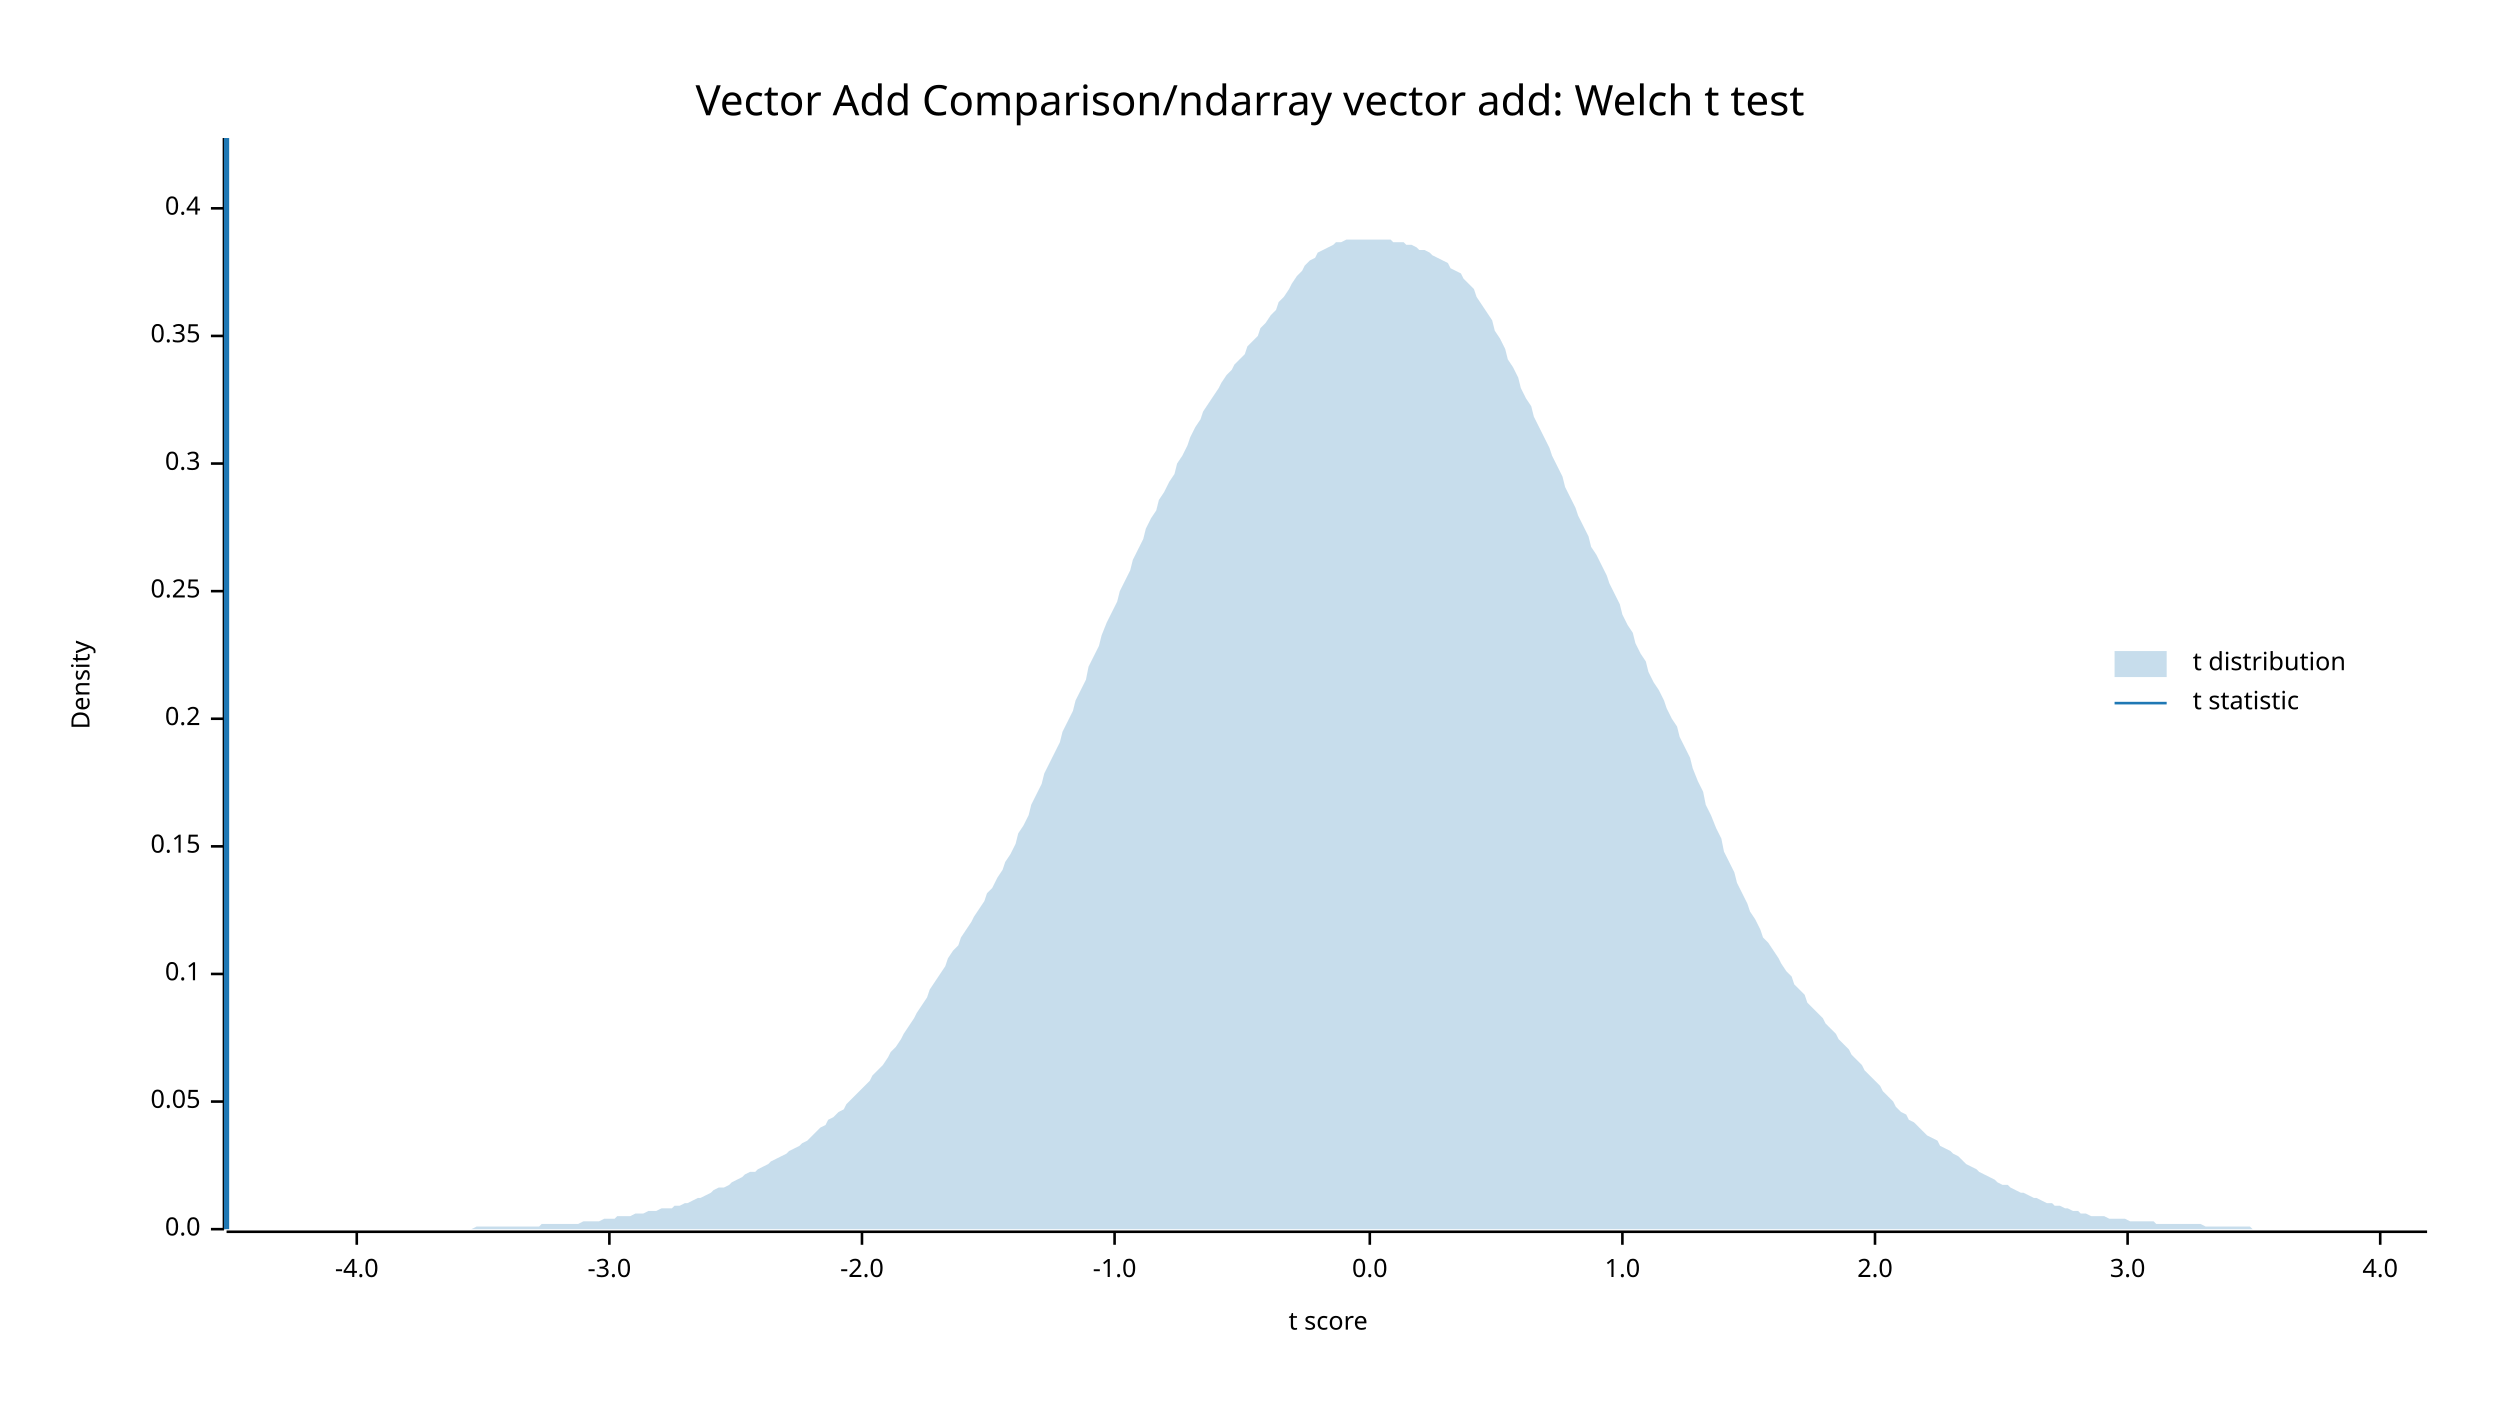
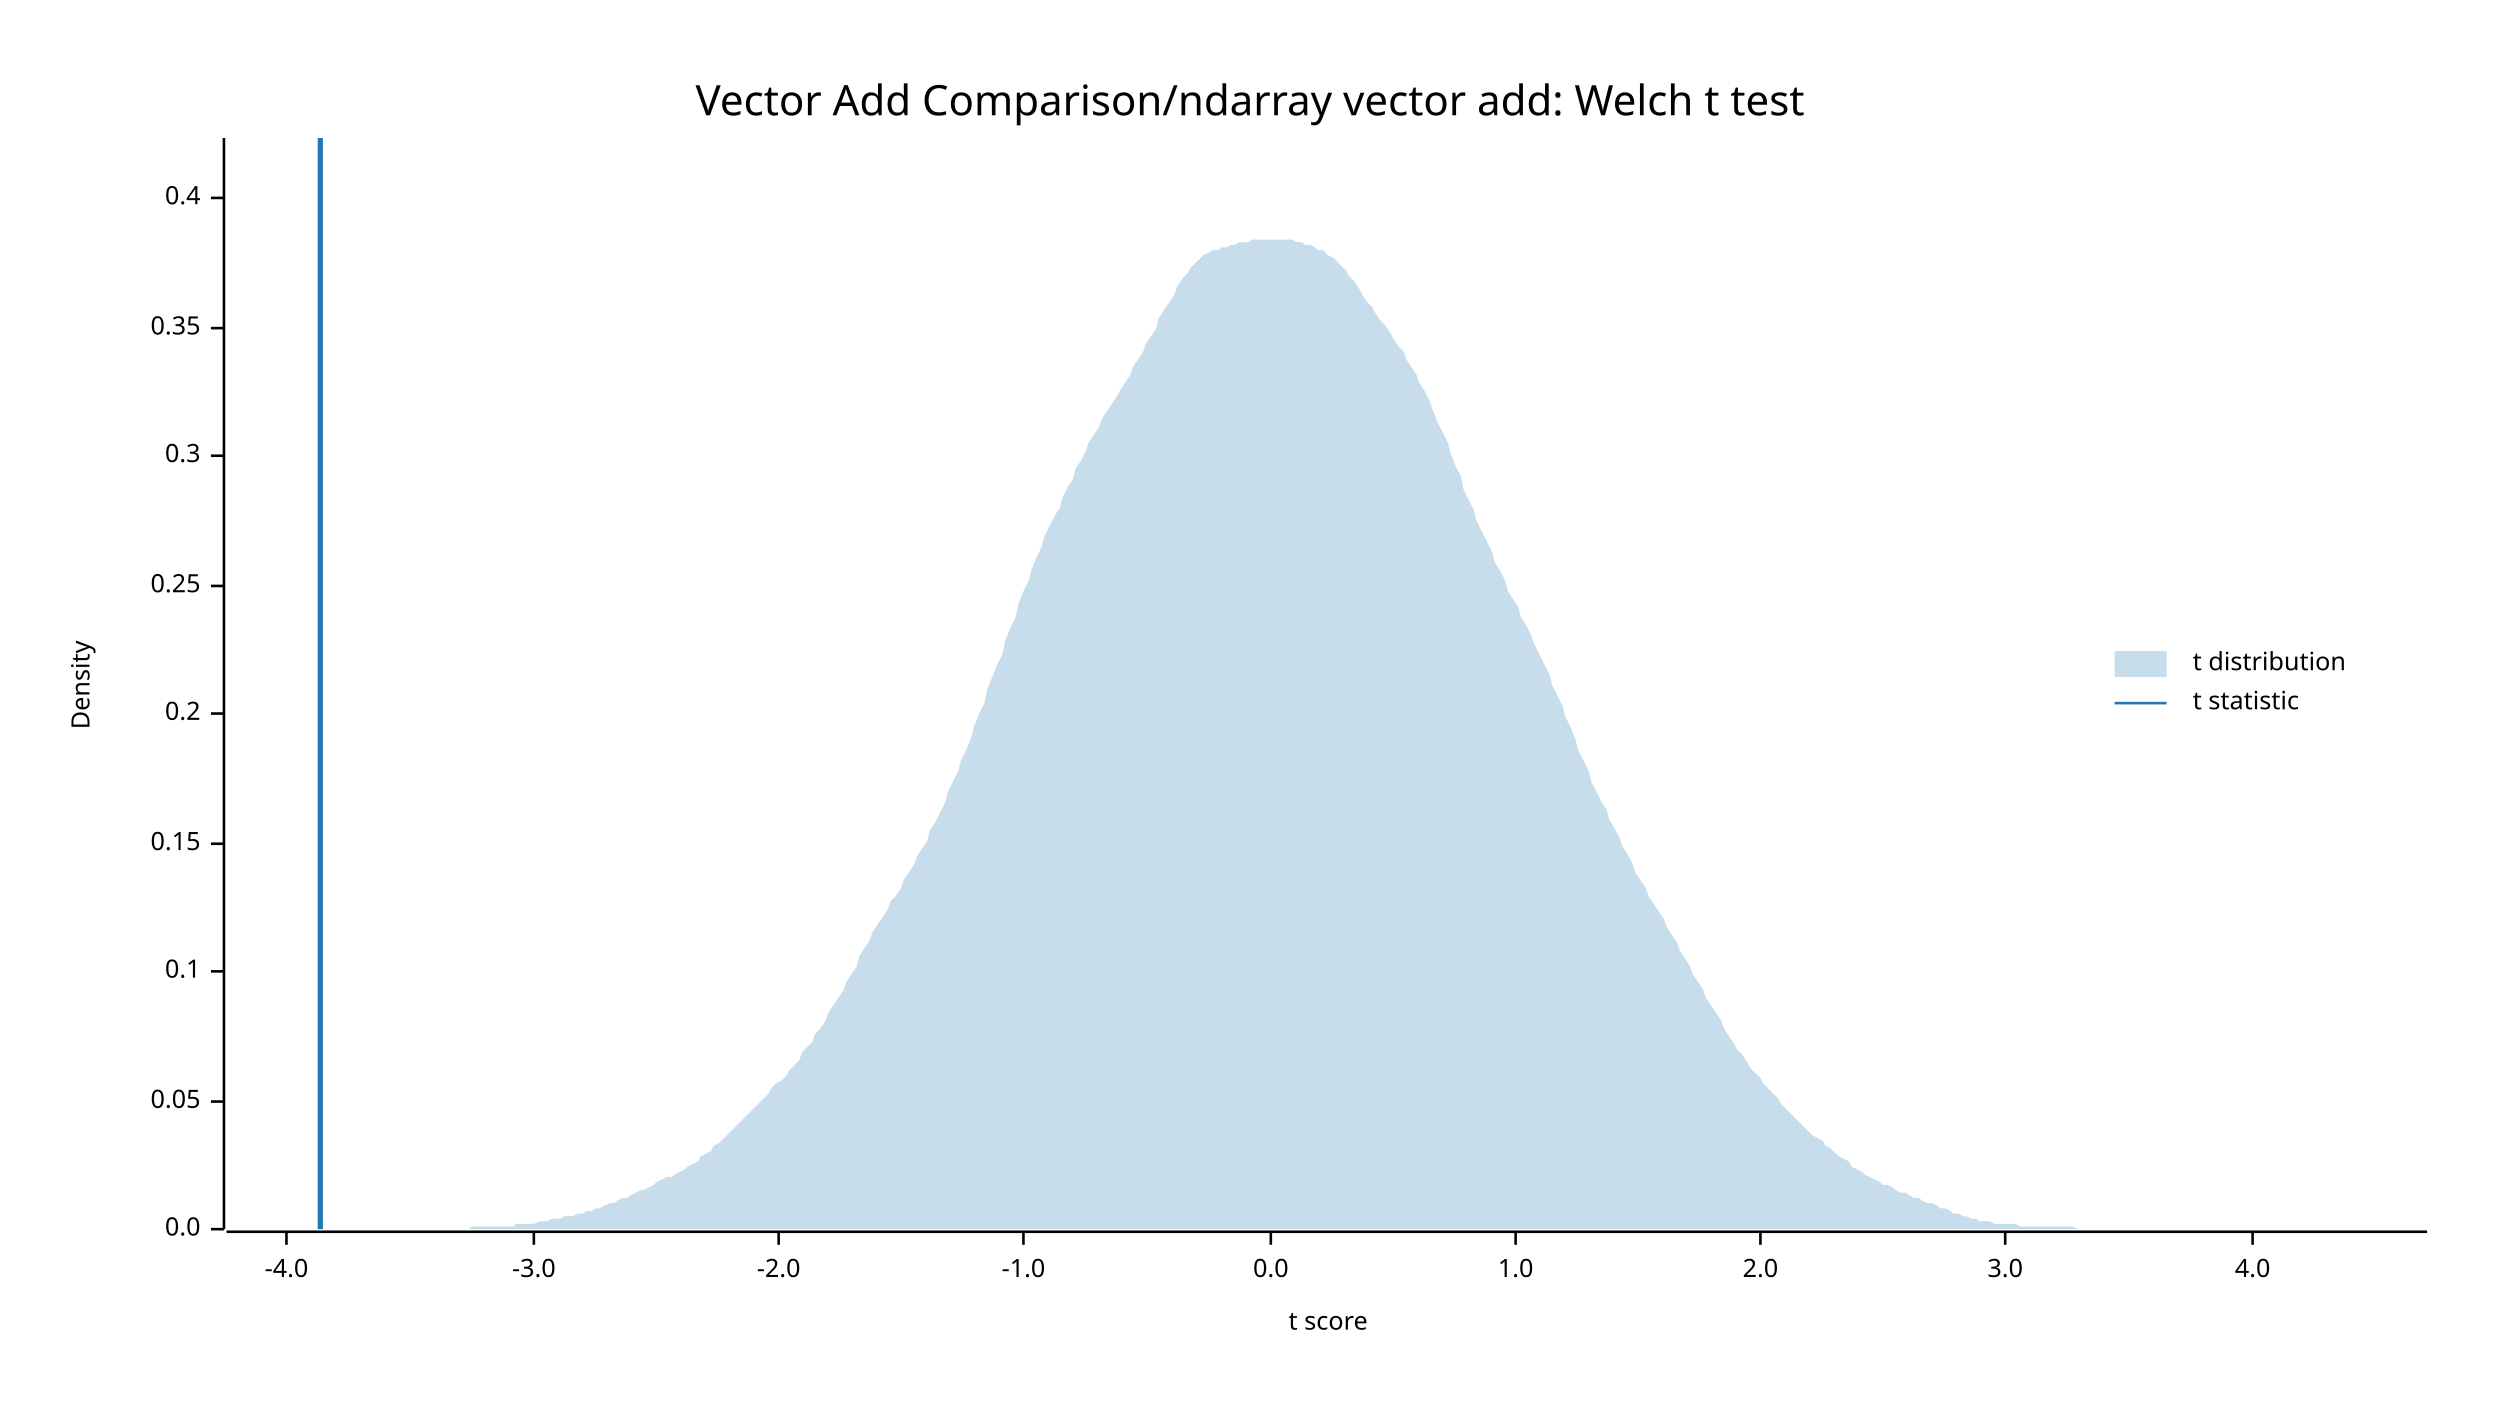
<svg xmlns="http://www.w3.org/2000/svg" width="960" height="540" viewBox="0 0 960 540">
  <text x="480" y="32" dy="0.76em" text-anchor="middle" font-family="sans-serif" font-size="16.129" opacity="1" fill="#000000">
Vector Add Comparison/ndarray vector add: Welch t test
</text>
  <text x="27" y="263" dy="0.76em" text-anchor="middle" font-family="sans-serif" font-size="9.677" opacity="1" fill="#000000" transform="rotate(270, 27, 263)">
Density
</text>
  <text x="510" y="513" dy="-0.5ex" text-anchor="middle" font-family="sans-serif" font-size="9.677" opacity="1" fill="#000000">
t score
</text>
  <polyline fill="none" opacity="1" stroke="#000000" stroke-width="1" points="86,53 86,472 " />
  <text x="77" y="472" dy="0.5ex" text-anchor="end" font-family="sans-serif" font-size="9.677" opacity="1" fill="#000000">
0.0
</text>
  <polyline fill="none" opacity="1" stroke="#000000" stroke-width="1" points="81,472 86,472 " />
  <text x="77" y="423" dy="0.5ex" text-anchor="end" font-family="sans-serif" font-size="9.677" opacity="1" fill="#000000">
0.05
</text>
  <polyline fill="none" opacity="1" stroke="#000000" stroke-width="1" points="81,423 86,423 " />
-   <text x="77" y="374" dy="0.5ex" text-anchor="end" font-family="sans-serif" font-size="9.677" opacity="1" fill="#000000">
+   <text x="77" y="373" dy="0.5ex" text-anchor="end" font-family="sans-serif" font-size="9.677" opacity="1" fill="#000000">
0.1
</text>
-   <polyline fill="none" opacity="1" stroke="#000000" stroke-width="1" points="81,374 86,374 " />
-   <text x="77" y="325" dy="0.5ex" text-anchor="end" font-family="sans-serif" font-size="9.677" opacity="1" fill="#000000">
+   <polyline fill="none" opacity="1" stroke="#000000" stroke-width="1" points="81,373 86,373 " />
+   <text x="77" y="324" dy="0.5ex" text-anchor="end" font-family="sans-serif" font-size="9.677" opacity="1" fill="#000000">
0.15
</text>
-   <polyline fill="none" opacity="1" stroke="#000000" stroke-width="1" points="81,325 86,325 " />
-   <text x="77" y="276" dy="0.5ex" text-anchor="end" font-family="sans-serif" font-size="9.677" opacity="1" fill="#000000">
+   <polyline fill="none" opacity="1" stroke="#000000" stroke-width="1" points="81,324 86,324 " />
+   <text x="77" y="274" dy="0.5ex" text-anchor="end" font-family="sans-serif" font-size="9.677" opacity="1" fill="#000000">
0.2
</text>
-   <polyline fill="none" opacity="1" stroke="#000000" stroke-width="1" points="81,276 86,276 " />
-   <text x="77" y="227" dy="0.5ex" text-anchor="end" font-family="sans-serif" font-size="9.677" opacity="1" fill="#000000">
+   <polyline fill="none" opacity="1" stroke="#000000" stroke-width="1" points="81,274 86,274 " />
+   <text x="77" y="225" dy="0.5ex" text-anchor="end" font-family="sans-serif" font-size="9.677" opacity="1" fill="#000000">
0.25
</text>
-   <polyline fill="none" opacity="1" stroke="#000000" stroke-width="1" points="81,227 86,227 " />
-   <text x="77" y="178" dy="0.5ex" text-anchor="end" font-family="sans-serif" font-size="9.677" opacity="1" fill="#000000">
+   <polyline fill="none" opacity="1" stroke="#000000" stroke-width="1" points="81,225 86,225 " />
+   <text x="77" y="175" dy="0.5ex" text-anchor="end" font-family="sans-serif" font-size="9.677" opacity="1" fill="#000000">
0.3
</text>
-   <polyline fill="none" opacity="1" stroke="#000000" stroke-width="1" points="81,178 86,178 " />
-   <text x="77" y="129" dy="0.5ex" text-anchor="end" font-family="sans-serif" font-size="9.677" opacity="1" fill="#000000">
+   <polyline fill="none" opacity="1" stroke="#000000" stroke-width="1" points="81,175 86,175 " />
+   <text x="77" y="126" dy="0.5ex" text-anchor="end" font-family="sans-serif" font-size="9.677" opacity="1" fill="#000000">
0.35
</text>
-   <polyline fill="none" opacity="1" stroke="#000000" stroke-width="1" points="81,129 86,129 " />
-   <text x="77" y="80" dy="0.5ex" text-anchor="end" font-family="sans-serif" font-size="9.677" opacity="1" fill="#000000">
+   <polyline fill="none" opacity="1" stroke="#000000" stroke-width="1" points="81,126 86,126 " />
+   <text x="77" y="76" dy="0.5ex" text-anchor="end" font-family="sans-serif" font-size="9.677" opacity="1" fill="#000000">
0.4
</text>
-   <polyline fill="none" opacity="1" stroke="#000000" stroke-width="1" points="81,80 86,80 " />
+   <polyline fill="none" opacity="1" stroke="#000000" stroke-width="1" points="81,76 86,76 " />
  <polyline fill="none" opacity="1" stroke="#000000" stroke-width="1" points="87,473 932,473 " />
-   <text x="137" y="483" dy="0.76em" text-anchor="middle" font-family="sans-serif" font-size="9.677" opacity="1" fill="#000000">
+   <text x="110" y="483" dy="0.76em" text-anchor="middle" font-family="sans-serif" font-size="9.677" opacity="1" fill="#000000">
-4.0
</text>
-   <polyline fill="none" opacity="1" stroke="#000000" stroke-width="1" points="137,473 137,478 " />
-   <text x="234" y="483" dy="0.76em" text-anchor="middle" font-family="sans-serif" font-size="9.677" opacity="1" fill="#000000">
+   <polyline fill="none" opacity="1" stroke="#000000" stroke-width="1" points="110,473 110,478 " />
+   <text x="205" y="483" dy="0.76em" text-anchor="middle" font-family="sans-serif" font-size="9.677" opacity="1" fill="#000000">
-3.0
</text>
-   <polyline fill="none" opacity="1" stroke="#000000" stroke-width="1" points="234,473 234,478 " />
-   <text x="331" y="483" dy="0.76em" text-anchor="middle" font-family="sans-serif" font-size="9.677" opacity="1" fill="#000000">
+   <polyline fill="none" opacity="1" stroke="#000000" stroke-width="1" points="205,473 205,478 " />
+   <text x="299" y="483" dy="0.76em" text-anchor="middle" font-family="sans-serif" font-size="9.677" opacity="1" fill="#000000">
-2.0
</text>
-   <polyline fill="none" opacity="1" stroke="#000000" stroke-width="1" points="331,473 331,478 " />
-   <text x="428" y="483" dy="0.76em" text-anchor="middle" font-family="sans-serif" font-size="9.677" opacity="1" fill="#000000">
+   <polyline fill="none" opacity="1" stroke="#000000" stroke-width="1" points="299,473 299,478 " />
+   <text x="393" y="483" dy="0.76em" text-anchor="middle" font-family="sans-serif" font-size="9.677" opacity="1" fill="#000000">
-1.0
</text>
-   <polyline fill="none" opacity="1" stroke="#000000" stroke-width="1" points="428,473 428,478 " />
-   <text x="526" y="483" dy="0.76em" text-anchor="middle" font-family="sans-serif" font-size="9.677" opacity="1" fill="#000000">
+   <polyline fill="none" opacity="1" stroke="#000000" stroke-width="1" points="393,473 393,478 " />
+   <text x="488" y="483" dy="0.76em" text-anchor="middle" font-family="sans-serif" font-size="9.677" opacity="1" fill="#000000">
0.0
</text>
-   <polyline fill="none" opacity="1" stroke="#000000" stroke-width="1" points="526,473 526,478 " />
-   <text x="623" y="483" dy="0.76em" text-anchor="middle" font-family="sans-serif" font-size="9.677" opacity="1" fill="#000000">
+   <polyline fill="none" opacity="1" stroke="#000000" stroke-width="1" points="488,473 488,478 " />
+   <text x="582" y="483" dy="0.76em" text-anchor="middle" font-family="sans-serif" font-size="9.677" opacity="1" fill="#000000">
1.0
</text>
-   <polyline fill="none" opacity="1" stroke="#000000" stroke-width="1" points="623,473 623,478 " />
-   <text x="720" y="483" dy="0.76em" text-anchor="middle" font-family="sans-serif" font-size="9.677" opacity="1" fill="#000000">
+   <polyline fill="none" opacity="1" stroke="#000000" stroke-width="1" points="582,473 582,478 " />
+   <text x="676" y="483" dy="0.76em" text-anchor="middle" font-family="sans-serif" font-size="9.677" opacity="1" fill="#000000">
2.0
</text>
-   <polyline fill="none" opacity="1" stroke="#000000" stroke-width="1" points="720,473 720,478 " />
-   <text x="817" y="483" dy="0.76em" text-anchor="middle" font-family="sans-serif" font-size="9.677" opacity="1" fill="#000000">
+   <polyline fill="none" opacity="1" stroke="#000000" stroke-width="1" points="676,473 676,478 " />
+   <text x="770" y="483" dy="0.76em" text-anchor="middle" font-family="sans-serif" font-size="9.677" opacity="1" fill="#000000">
3.0
</text>
-   <polyline fill="none" opacity="1" stroke="#000000" stroke-width="1" points="817,473 817,478 " />
-   <text x="914" y="483" dy="0.76em" text-anchor="middle" font-family="sans-serif" font-size="9.677" opacity="1" fill="#000000">
+   <polyline fill="none" opacity="1" stroke="#000000" stroke-width="1" points="770,473 770,478 " />
+   <text x="865" y="483" dy="0.76em" text-anchor="middle" font-family="sans-serif" font-size="9.677" opacity="1" fill="#000000">
4.0
</text>
-   <polyline fill="none" opacity="1" stroke="#000000" stroke-width="1" points="914,473 914,478 " />
-   <polygon opacity="0.25" fill="#1F78B4" points="87,472 88,472 90,472 92,472 93,472 95,472 97,472 98,472 100,472 102,472 103,472 105,472 107,472 109,472 110,472 112,472 114,472 115,472 117,472 119,472 120,472 122,472 124,472 125,472 127,472 129,472 131,472 132,472 134,472 136,472 137,472 139,472 141,472 142,472 144,472 146,472 147,472 149,472 151,472 153,472 154,472 156,472 158,472 159,472 161,472 163,472 164,472 166,472 168,472 169,472 171,472 173,472 175,472 176,472 178,472 180,472 181,472 183,471 185,471 186,471 188,471 190,471 191,471 193,471 195,471 197,471 198,471 200,471 202,471 203,471 205,471 207,471 208,470 210,470 212,470 214,470 215,470 217,470 219,470 220,470 222,470 224,469 225,469 227,469 229,469 230,469 232,468 234,468 236,468 237,467 239,467 241,467 242,467 244,466 246,466 247,466 249,465 251,465 252,465 254,464 256,464 258,464 259,463 261,463 263,462 264,462 266,461 268,460 269,460 271,459 273,458 274,457 276,456 278,456 280,455 281,454 283,453 285,452 286,451 288,450 290,450 291,449 293,448 295,447 296,446 298,445 300,444 302,443 303,442 305,441 307,440 308,439 310,438 312,436 313,435 315,433 317,432 318,430 320,429 322,427 324,426 325,424 327,422 329,420 330,419 332,417 334,415 335,413 337,411 339,409 341,406 342,404 344,402 346,399 347,397 349,394 351,391 352,389 354,386 356,383 357,380 359,377 361,374 363,371 364,368 366,365 368,363 369,360 371,357 373,354 374,352 376,349 378,346 379,343 381,341 383,337 385,334 386,331 388,328 390,324 391,320 393,317 395,313 396,309 398,305 400,301 401,297 403,293 405,289 407,285 408,281 410,277 412,273 413,269 415,265 417,261 418,256 420,252 422,248 423,244 425,239 427,235 429,231 430,227 432,223 434,219 435,215 437,211 439,207 440,203 442,199 444,196 445,192 447,189 449,185 451,182 452,178 454,175 456,171 457,168 459,164 461,161 462,158 464,155 466,152 468,149 469,147 471,144 473,142 474,140 476,138 478,136 479,133 481,131 483,129 484,126 486,124 488,121 490,119 491,116 493,114 495,111 496,109 498,106 500,104 501,102 503,100 505,99 506,97 508,96 510,95 512,94 513,93 515,93 517,92 518,92 520,92 522,92 523,92 525,92 527,92 528,92 530,92 532,92 534,92 535,93 537,93 539,93 540,94 542,94 544,95 545,96 547,96 549,97 550,98 552,99 554,100 556,101 557,103 559,104 561,105 562,107 564,109 566,111 567,114 569,117 571,120 573,123 574,127 576,130 578,134 579,138 581,141 583,145 584,149 586,153 588,156 589,160 591,164 593,168 595,172 596,175 598,179 600,183 601,187 603,191 605,195 606,198 608,202 610,206 611,210 613,213 615,217 617,221 618,224 620,228 622,232 623,236 625,240 627,243 628,247 630,251 632,254 633,258 635,262 637,265 639,269 640,272 642,276 644,279 645,283 647,287 649,291 650,295 652,300 654,304 655,309 657,313 659,318 661,322 662,327 664,331 666,335 667,339 669,343 671,347 672,350 674,353 676,357 677,360 679,362 681,365 683,368 684,370 686,373 688,375 689,378 691,380 693,382 694,385 696,387 698,389 700,391 701,393 703,395 705,397 706,399 708,401 710,403 711,405 713,407 715,409 716,411 718,413 720,415 722,417 723,419 725,421 727,423 728,425 730,427 732,428 733,430 735,431 737,433 738,434 740,436 742,437 744,438 745,440 747,441 749,442 750,443 752,444 754,446 755,447 757,448 759,449 760,450 762,451 764,452 766,453 767,454 769,455 771,455 772,456 774,457 776,458 777,458 779,459 781,460 782,460 784,461 786,462 788,462 789,463 791,463 793,464 794,464 796,465 798,465 799,466 801,466 803,467 804,467 806,467 808,467 810,468 811,468 813,468 815,468 816,468 818,469 820,469 821,469 823,469 825,469 827,469 828,470 830,470 832,470 833,470 835,470 837,470 838,470 840,470 842,470 843,470 845,470 847,471 849,471 850,471 852,471 854,471 855,471 857,471 859,471 860,471 862,471 864,471 865,472 867,472 869,472 871,472 872,472 874,472 876,472 877,472 879,472 881,472 882,472 884,472 886,472 887,472 889,472 891,472 893,472 894,472 896,472 898,472 899,472 901,472 903,472 904,472 906,472 908,472 909,472 911,472 913,472 915,472 916,472 918,472 920,472 921,472 923,472 925,472 926,472 928,472 930,472 932,472 932,472 87,472 " />
-   <polyline fill="none" opacity="1" stroke="#1F78B4" stroke-width="2" points="87,472 87,53 " />
+   <polyline fill="none" opacity="1" stroke="#000000" stroke-width="1" points="865,473 865,478 " />
+   <polygon opacity="0.25" fill="#1F78B4" points="87,472 88,472 90,472 92,472 93,472 95,472 97,472 98,472 100,472 102,472 103,472 105,472 107,472 109,472 110,472 112,472 114,472 115,472 117,472 119,472 120,472 122,472 124,472 125,472 127,472 129,472 131,472 132,472 134,472 136,472 137,472 139,472 141,472 142,472 144,472 146,472 147,472 149,472 151,472 153,472 154,472 156,472 158,472 159,472 161,472 163,472 164,472 166,472 168,472 169,472 171,472 173,472 175,472 176,472 178,472 180,472 181,471 183,471 185,471 186,471 188,471 190,471 191,471 193,471 195,471 197,471 198,470 200,470 202,470 203,470 205,470 207,469 208,469 210,469 212,468 214,468 215,468 217,467 219,467 220,467 222,466 224,466 225,465 227,465 229,464 230,464 232,463 234,462 236,462 237,461 239,460 241,460 242,459 244,458 246,457 247,457 249,456 251,455 252,454 254,453 256,452 258,452 259,451 261,450 263,449 264,448 266,447 268,446 269,444 271,443 273,442 274,440 276,439 278,437 280,435 281,434 283,432 285,430 286,429 288,427 290,425 291,424 293,422 295,420 296,418 298,416 300,415 302,413 303,411 305,409 307,407 308,404 310,402 312,400 313,397 315,395 317,392 318,389 320,386 322,383 324,380 325,377 327,374 329,371 330,367 332,364 334,361 335,358 337,355 339,352 341,349 342,346 344,344 346,341 347,338 349,335 351,332 352,329 354,326 356,323 357,319 359,316 361,312 363,308 364,304 366,300 368,296 369,292 371,288 373,283 374,279 376,274 378,270 379,265 381,260 383,255 385,251 386,246 388,241 390,237 391,232 393,227 395,223 396,219 398,214 400,210 401,206 403,202 405,198 407,195 408,191 410,187 412,184 413,180 415,177 417,173 418,170 420,167 422,164 423,161 425,158 427,155 429,152 430,150 432,147 434,144 435,141 437,138 439,135 440,132 442,129 444,126 445,122 447,119 449,116 451,113 452,110 454,107 456,105 457,103 459,101 461,99 462,98 464,97 466,96 468,96 469,95 471,95 473,94 474,94 476,93 478,93 479,93 481,92 483,92 484,92 486,92 488,92 490,92 491,92 493,92 495,92 496,92 498,93 500,93 501,94 503,94 505,95 506,96 508,96 510,98 512,99 513,100 515,102 517,104 518,106 520,108 522,111 523,113 525,116 527,118 528,120 530,123 532,125 534,128 535,130 537,133 539,135 540,138 542,141 544,144 545,147 547,150 549,154 550,157 552,162 554,166 556,170 557,174 559,179 561,183 562,188 564,192 566,196 567,200 569,204 571,208 573,212 574,216 576,219 578,223 579,227 581,230 583,233 584,237 586,240 588,244 589,247 591,251 593,255 595,259 596,263 598,267 600,271 601,275 603,279 605,284 606,288 608,292 610,296 611,300 613,304 615,308 617,311 618,315 620,318 622,322 623,325 625,328 627,332 628,335 630,338 632,341 633,344 635,347 637,350 639,353 640,356 642,359 644,362 645,365 647,368 649,371 650,374 652,377 654,380 655,383 657,386 659,389 661,392 662,395 664,398 666,401 667,403 669,405 671,408 672,410 674,412 676,414 677,416 679,418 681,420 683,422 684,424 686,426 688,428 689,429 691,431 693,433 694,434 696,436 698,437 700,438 701,440 703,441 705,443 706,444 708,445 710,446 711,448 713,449 715,450 716,451 718,452 720,453 722,454 723,455 725,455 727,456 728,457 730,458 732,458 733,459 735,460 737,460 738,461 740,462 742,462 744,463 745,464 747,464 749,465 750,466 752,466 754,467 755,467 757,468 759,468 760,469 762,469 764,469 766,470 767,470 769,470 771,470 772,470 774,470 776,471 777,471 779,471 781,471 782,471 784,471 786,471 788,471 789,471 791,471 793,471 794,471 796,471 798,472 799,472 801,472 803,472 804,472 806,472 808,472 810,472 811,472 813,472 815,472 816,472 818,472 820,472 821,472 823,472 825,472 827,472 828,472 830,472 832,472 833,472 835,472 837,472 838,472 840,472 842,472 843,472 845,472 847,472 849,472 850,472 852,472 854,472 855,472 857,472 859,472 860,472 862,472 864,472 865,472 867,472 869,472 871,472 872,472 874,472 876,472 877,472 879,472 881,472 882,472 884,472 886,472 887,472 889,472 891,472 893,472 894,472 896,472 898,472 899,472 901,472 903,472 904,472 906,472 908,472 909,472 911,472 913,472 915,472 916,472 918,472 920,472 921,472 923,472 925,472 926,472 928,472 930,472 932,472 932,472 87,472 " />
+   <polyline fill="none" opacity="1" stroke="#1F78B4" stroke-width="2" points="123,472 123,53 " />
  <text x="842" y="250" dy="0.76em" text-anchor="start" font-family="sans-serif" font-size="9.677" opacity="1" fill="#000000">
t distribution
</text>
  <text x="842" y="265" dy="0.76em" text-anchor="start" font-family="sans-serif" font-size="9.677" opacity="1" fill="#000000">
t statistic
</text>
  <rect x="812" y="250" width="20" height="10" opacity="0.25" fill="#1F78B4" stroke="none" />
  <polyline fill="none" opacity="1" stroke="#1F78B4" stroke-width="1" points="812,270 832,270 " />
</svg>
